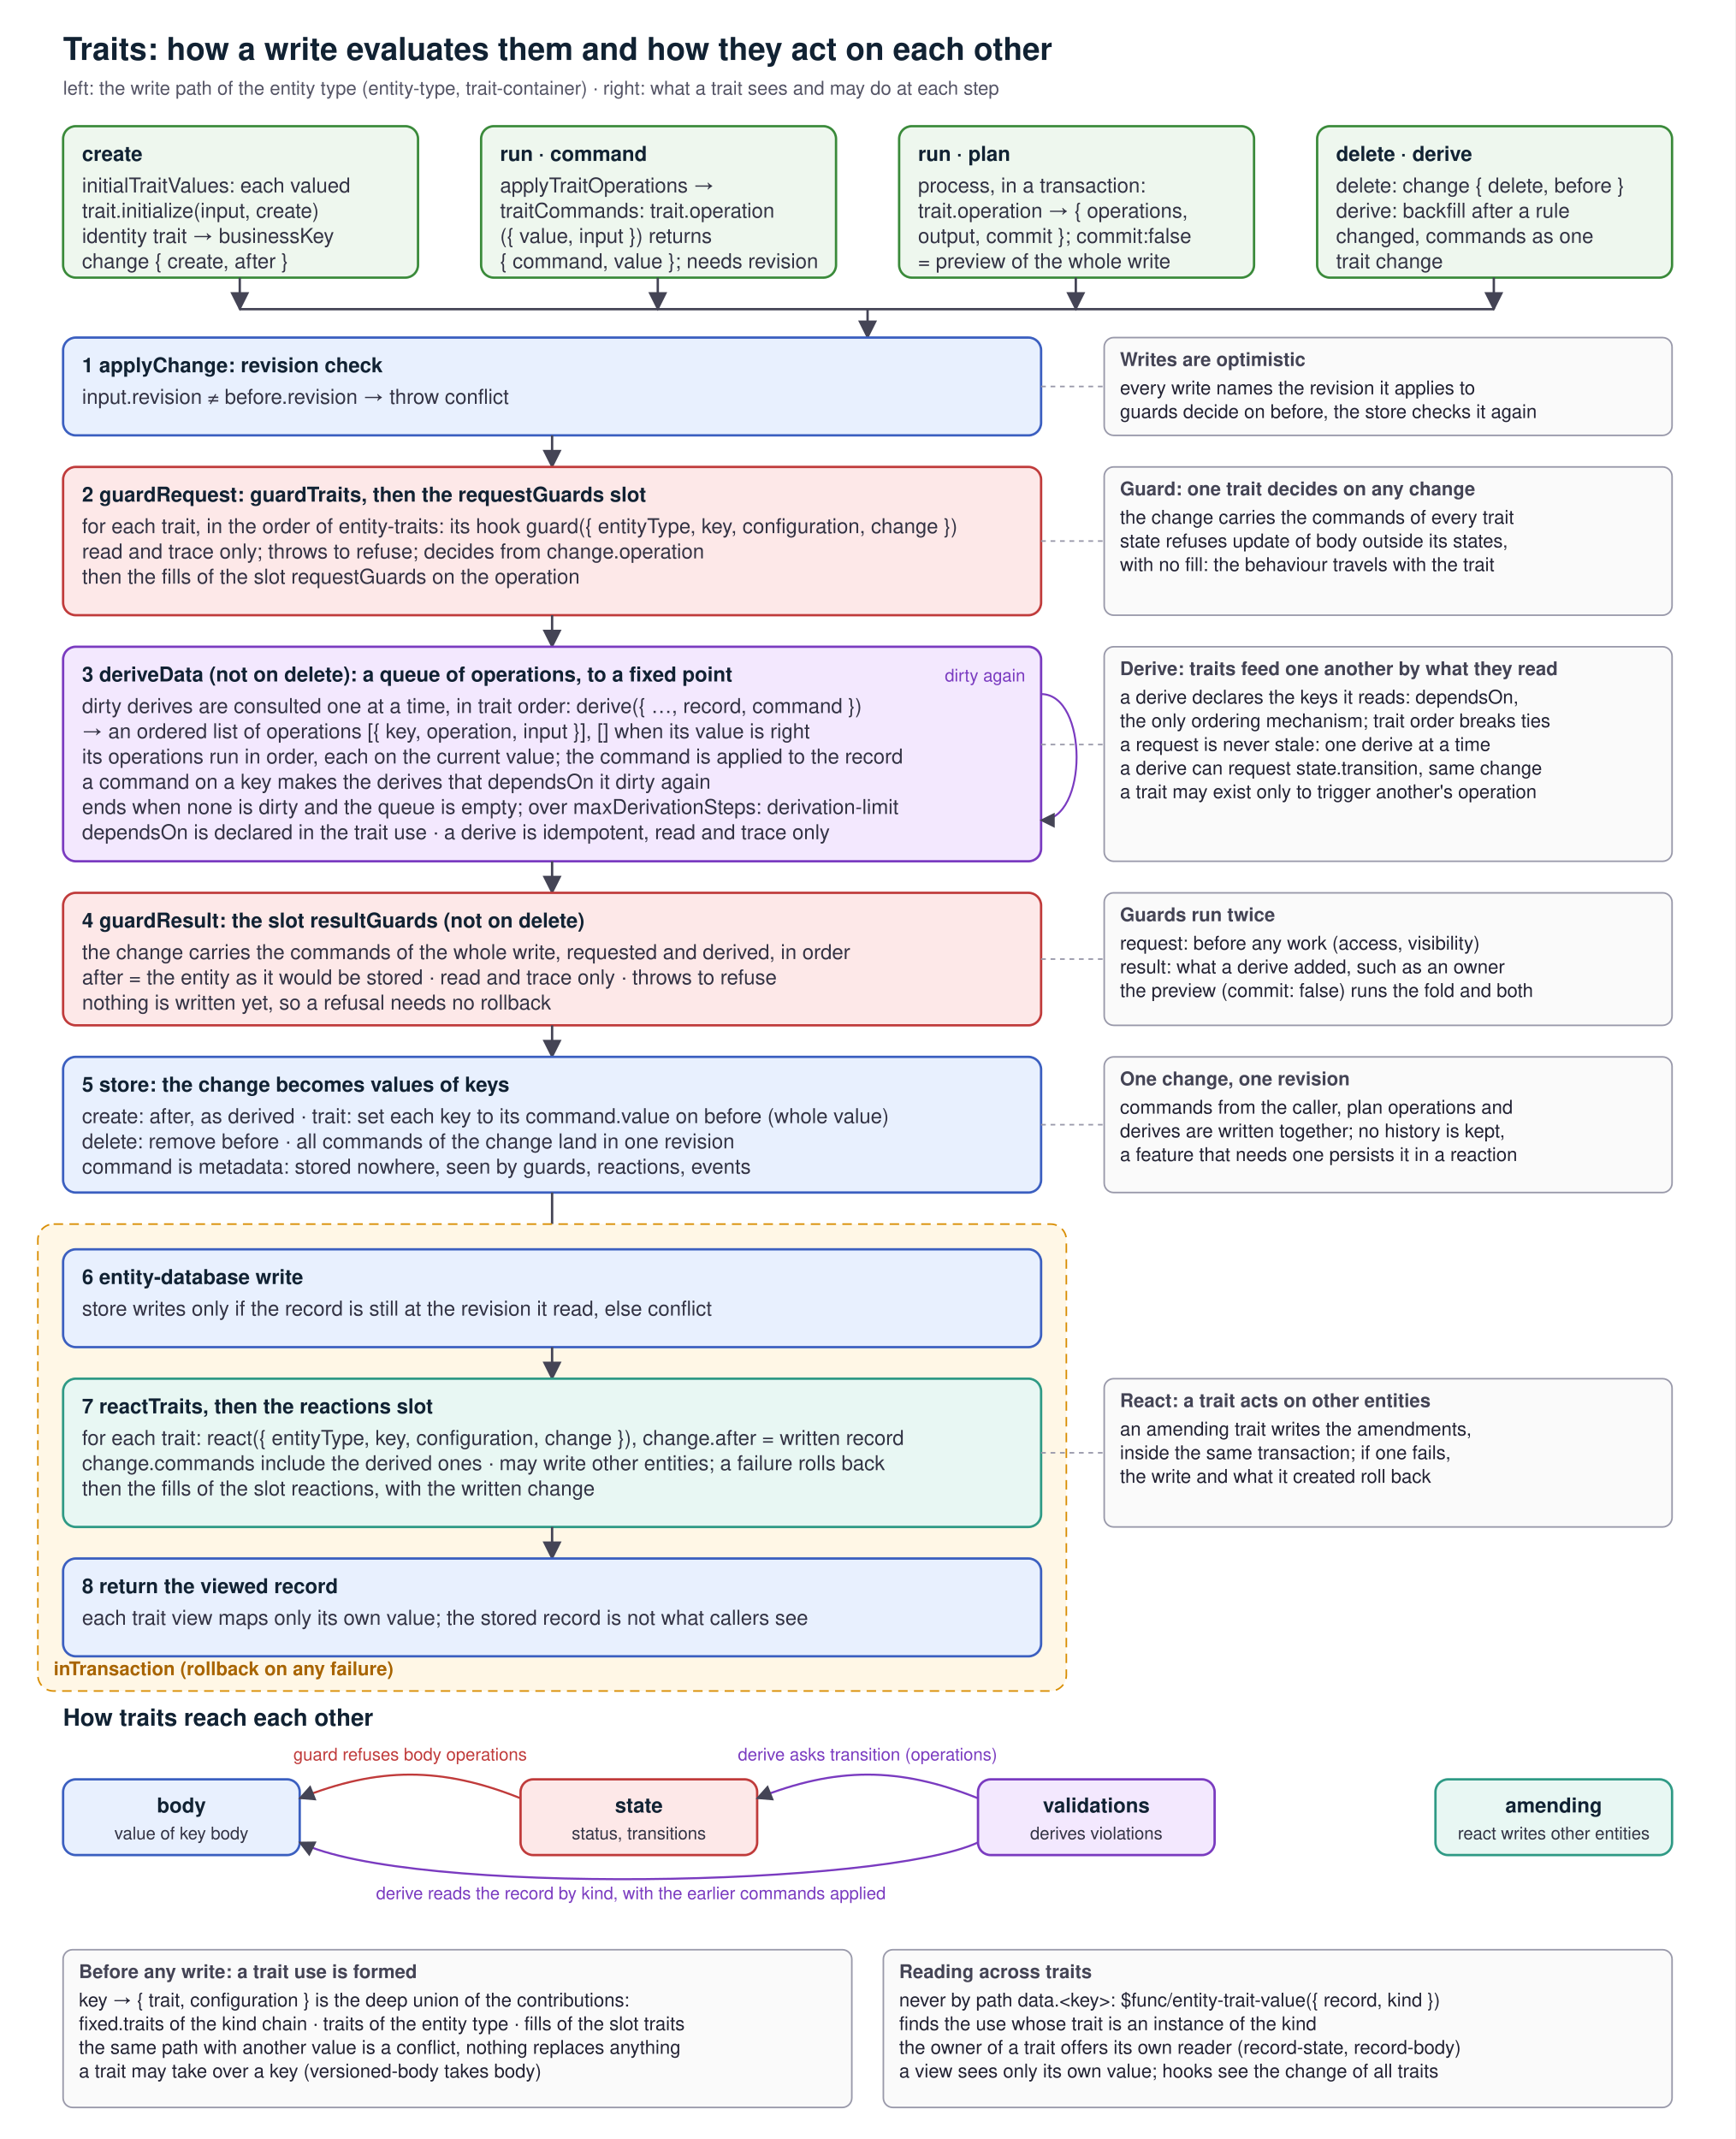
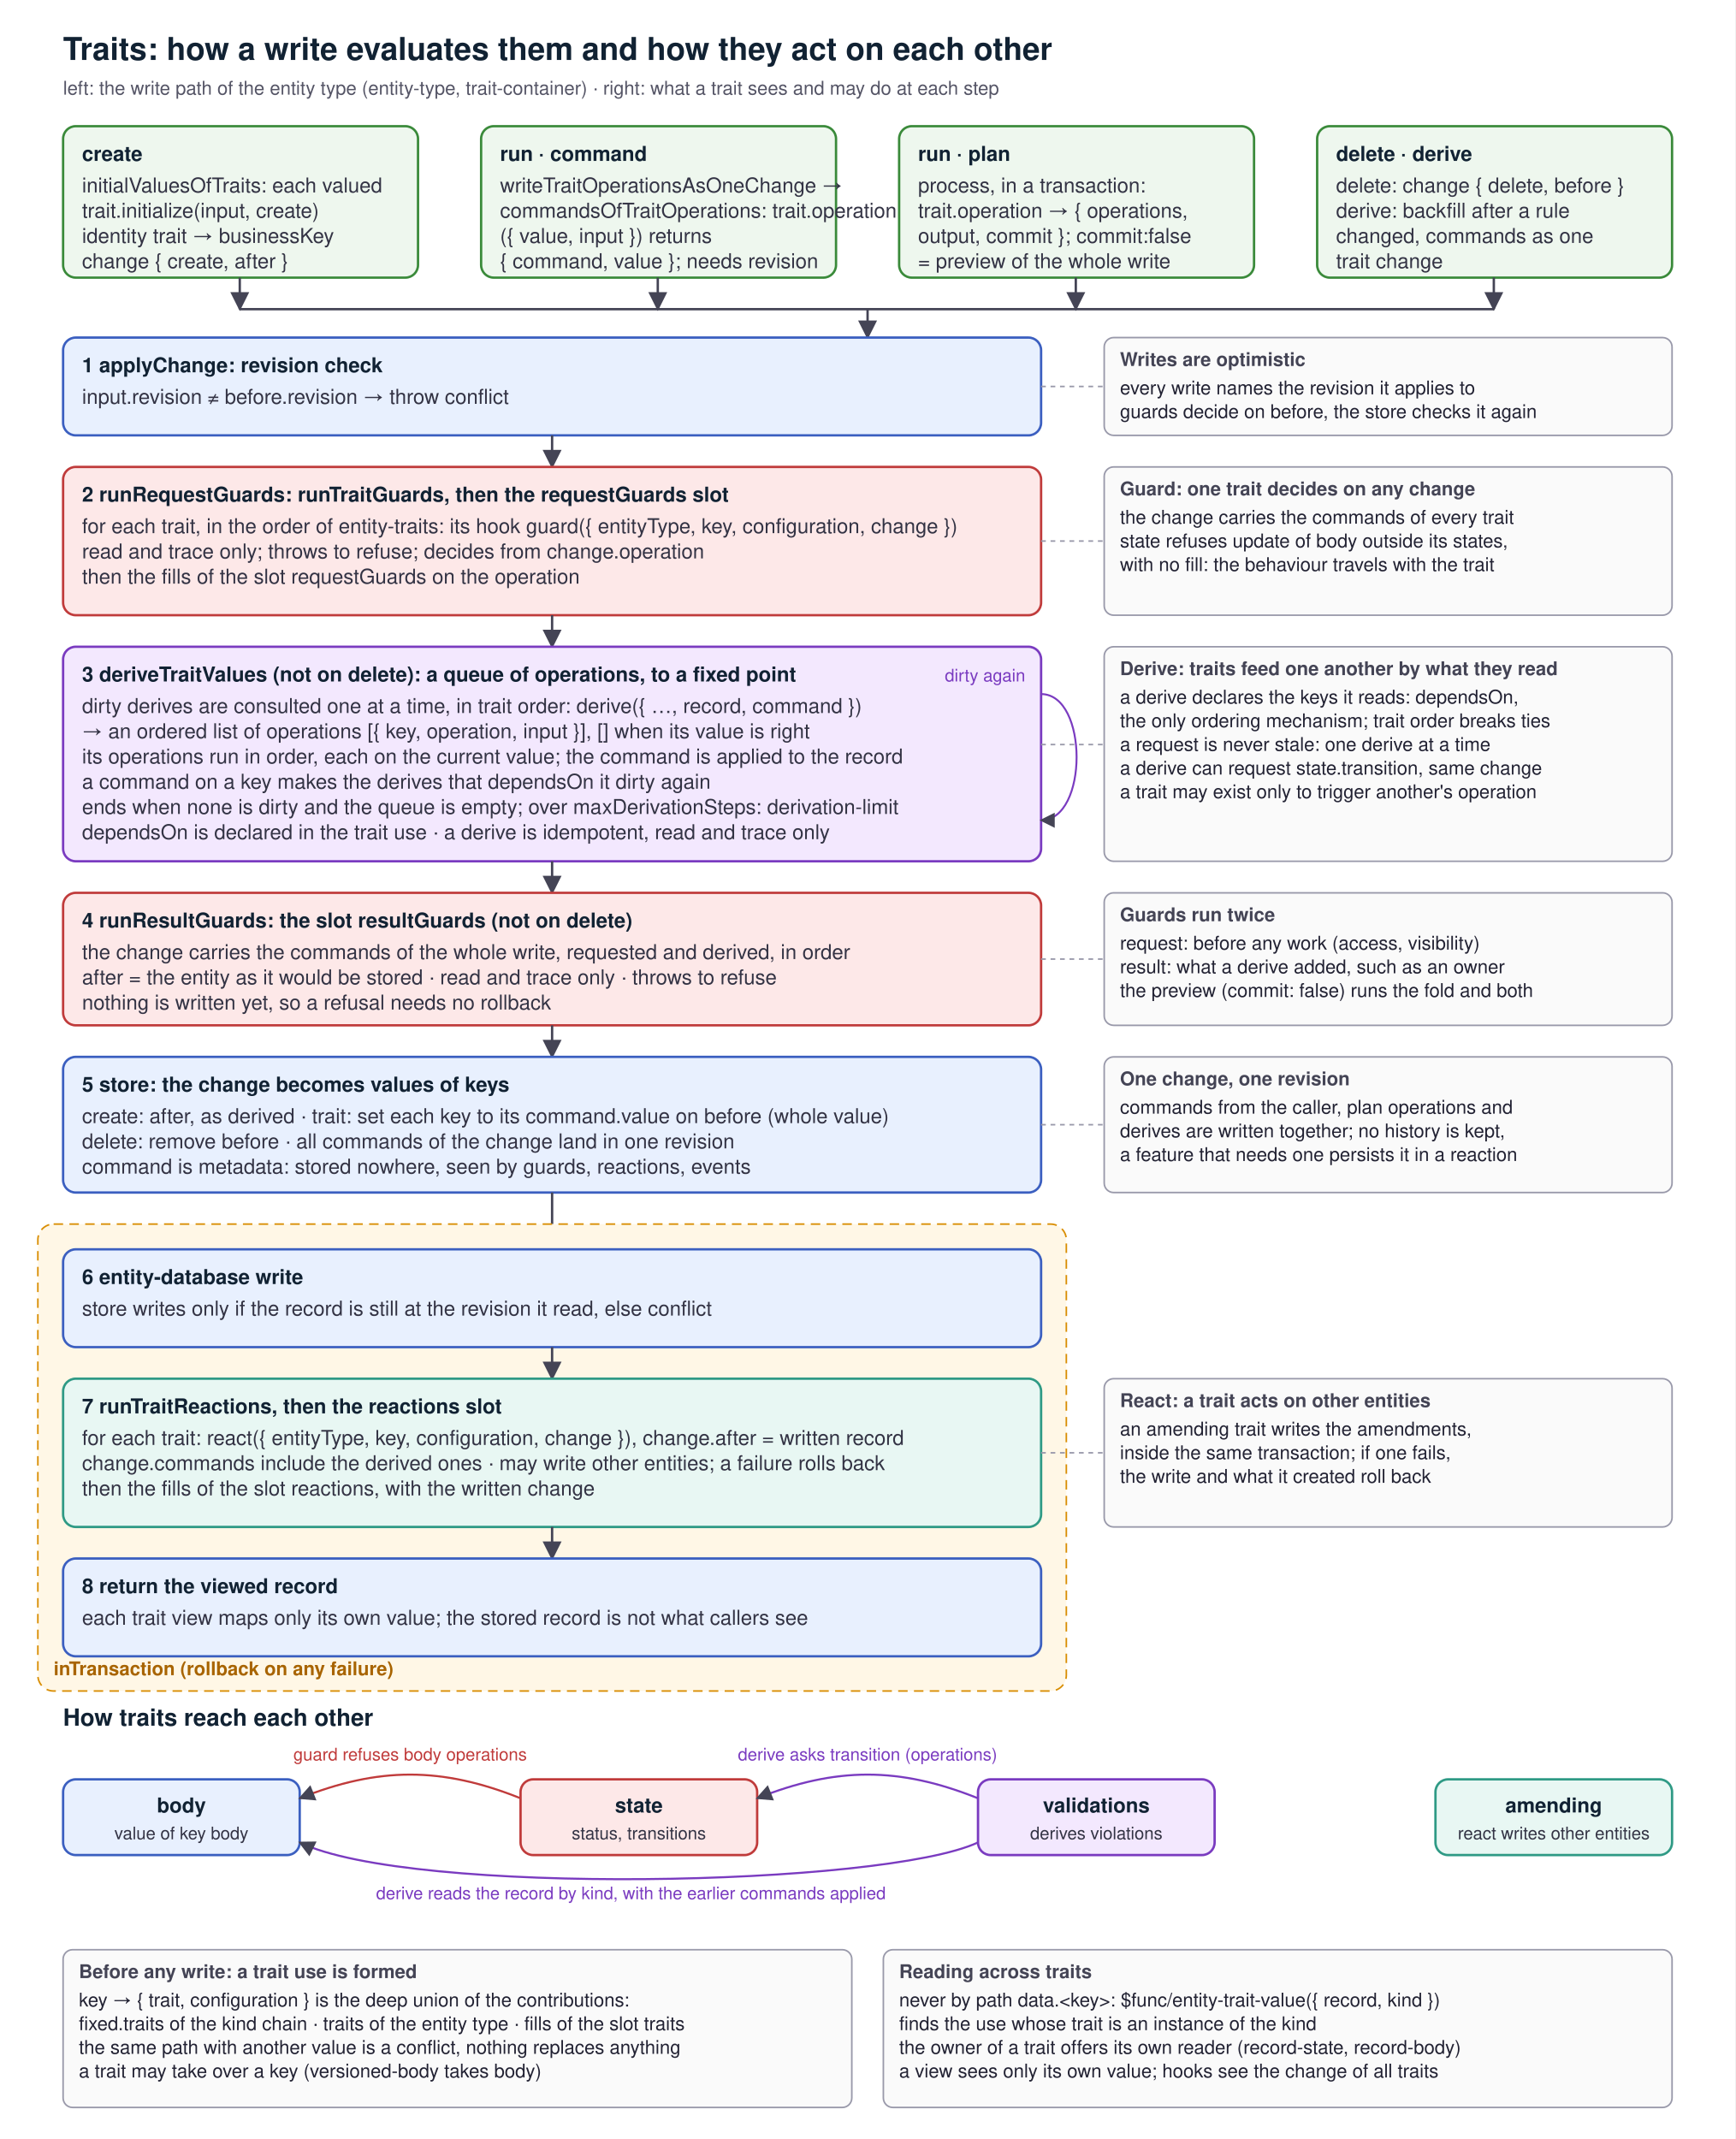
<svg xmlns="http://www.w3.org/2000/svg" viewBox="0 0 1100 1356" font-family="Helvetica, Arial, sans-serif" font-size="13">
  <defs>
    <marker id="a" viewBox="0 0 10 10" refX="9" refY="5" markerWidth="8" markerHeight="8" orient="auto">
      <path d="M0,0 L10,5 L0,10 z" fill="#445" />
    </marker>
  </defs>
  <rect width="100%" height="100%" fill="#fff" />
  <text x="40" y="38" font-size="20" fill="#123" font-weight="bold" text-anchor="start">Traits: how a write evaluates them and how they act on each other</text>
  <text x="40" y="60" font-size="12" fill="#556" font-weight="normal" text-anchor="start">left: the write path of the entity type (entity-type, trait-container) · right: what a trait sees and may do at each step</text>
  <rect x="40" y="80" width="225" height="96" rx="8" fill="#eef7ee" stroke="#3a8a3a" stroke-width="1.5" />
  <text x="52" y="102" font-weight="bold" fill="#123">create</text>
-   <text x="52" y="122" fill="#334">initialTraitValues: each valued</text>
+   <text x="52" y="122" fill="#334">initialValuesOfTraits: each valued</text>
  <text x="52" y="138" fill="#334">trait.initialize(input, create)</text>
  <text x="52" y="154" fill="#334">identity trait → businessKey</text>
  <text x="52" y="170" fill="#334">change { create, after }</text>
  <rect x="305" y="80" width="225" height="96" rx="8" fill="#eef7ee" stroke="#3a8a3a" stroke-width="1.5" />
  <text x="317" y="102" font-weight="bold" fill="#123">run · command</text>
-   <text x="317" y="122" fill="#334">applyTraitOperations →</text>
-   <text x="317" y="138" fill="#334">traitCommands: trait.operation</text>
+   <text x="317" y="122" fill="#334">writeTraitOperationsAsOneChange →</text>
+   <text x="317" y="138" fill="#334">commandsOfTraitOperations: trait.operation</text>
  <text x="317" y="154" fill="#334">({ value, input }) returns</text>
  <text x="317" y="170" fill="#334">{ command, value }; needs revision</text>
  <rect x="570" y="80" width="225" height="96" rx="8" fill="#eef7ee" stroke="#3a8a3a" stroke-width="1.5" />
  <text x="582" y="102" font-weight="bold" fill="#123">run · plan</text>
  <text x="582" y="122" fill="#334">process, in a transaction:</text>
  <text x="582" y="138" fill="#334">trait.operation → { operations,</text>
  <text x="582" y="154" fill="#334">output, commit }; commit:false</text>
  <text x="582" y="170" fill="#334">= preview of the whole write</text>
  <rect x="835" y="80" width="225" height="96" rx="8" fill="#eef7ee" stroke="#3a8a3a" stroke-width="1.5" />
  <text x="847" y="102" font-weight="bold" fill="#123">delete · derive</text>
  <text x="847" y="122" fill="#334">delete: change { delete, before }</text>
  <text x="847" y="138" fill="#334">derive: backfill after a rule</text>
  <text x="847" y="154" fill="#334">changed, commands as one</text>
  <text x="847" y="170" fill="#334">trait change</text>
  <line x1="152" y1="176" x2="152" y2="196" stroke="#445" stroke-width="1.5" marker-end="url(#a)" />
  <line x1="417" y1="176" x2="417" y2="196" stroke="#445" stroke-width="1.5" marker-end="url(#a)" />
  <line x1="682" y1="176" x2="682" y2="196" stroke="#445" stroke-width="1.5" marker-end="url(#a)" />
  <line x1="947" y1="176" x2="947" y2="196" stroke="#445" stroke-width="1.5" marker-end="url(#a)" />
  <line x1="152" y1="196" x2="947" y2="196" stroke="#445" stroke-width="1.5" />
  <line x1="550" y1="196" x2="550" y2="214" stroke="#445" stroke-width="1.5" marker-end="url(#a)" />
  <rect x="40" y="214" width="620" height="62" rx="8" fill="#e8f0fe" stroke="#3b5fc0" stroke-width="1.5" />
  <text x="52" y="236" font-weight="bold" fill="#123">1  applyChange: revision check</text>
  <text x="52" y="256" fill="#334">input.revision ≠ before.revision → throw conflict</text>
  <line x1="350" y1="276" x2="350" y2="296" stroke="#445" stroke-width="1.5" marker-end="url(#a)" />
  <rect x="40" y="296" width="620" height="94" rx="8" fill="#fde8e8" stroke="#c03b3b" stroke-width="1.5" />
-   <text x="52" y="318" font-weight="bold" fill="#123">2  guardRequest: guardTraits, then the requestGuards slot</text>
+   <text x="52" y="318" font-weight="bold" fill="#123">2  runRequestGuards: runTraitGuards, then the requestGuards slot</text>
  <text x="52" y="338" fill="#334">for each trait, in the order of entity-traits: its hook guard({ entityType, key, configuration, change })</text>
  <text x="52" y="354" fill="#334">read and trace only; throws to refuse; decides from change.operation</text>
  <text x="52" y="370" fill="#334">then the fills of the slot requestGuards on the operation</text>
  <line x1="350" y1="390" x2="350" y2="410" stroke="#445" stroke-width="1.5" marker-end="url(#a)" />
  <rect x="40" y="410" width="620" height="136" rx="8" fill="#f3e8fe" stroke="#7a3bc0" stroke-width="1.5" />
-   <text x="52" y="432" font-weight="bold" fill="#123">3  deriveData (not on delete): a queue of operations, to a fixed point</text>
+   <text x="52" y="432" font-weight="bold" fill="#123">3  deriveTraitValues (not on delete): a queue of operations, to a fixed point</text>
  <text x="52" y="452" fill="#334">dirty derives are consulted one at a time, in trait order: derive({ …, record, command })</text>
  <text x="52" y="468" fill="#334">→ an ordered list of operations [{ key, operation, input }], [] when its value is right</text>
  <text x="52" y="484" fill="#334">its operations run in order, each on the current value; the command is applied to the record</text>
  <text x="52" y="500" fill="#334">a command on a key makes the derives that dependsOn it dirty again</text>
  <text x="52" y="516" fill="#334">ends when none is dirty and the queue is empty; over maxDerivationSteps: derivation-limit</text>
  <text x="52" y="532" fill="#334">dependsOn is declared in the trait use · a derive is idempotent, read and trace only</text>
  <path d="M660,440 C690,440 690,520 660,520" fill="none" stroke="#7a3bc0" stroke-width="1.2" marker-end="url(#a)" />
  <text x="650" y="432" font-size="11" fill="#7a3bc0" font-weight="normal" text-anchor="end">dirty again</text>
  <line x1="350" y1="546" x2="350" y2="566" stroke="#445" stroke-width="1.5" marker-end="url(#a)" />
  <rect x="40" y="566" width="620" height="84" rx="8" fill="#fde8e8" stroke="#c03b3b" stroke-width="1.5" />
-   <text x="52" y="588" font-weight="bold" fill="#123">4  guardResult: the slot resultGuards (not on delete)</text>
+   <text x="52" y="588" font-weight="bold" fill="#123">4  runResultGuards: the slot resultGuards (not on delete)</text>
  <text x="52" y="608" fill="#334">the change carries the commands of the whole write, requested and derived, in order</text>
  <text x="52" y="624" fill="#334">after = the entity as it would be stored · read and trace only · throws to refuse</text>
  <text x="52" y="640" fill="#334">nothing is written yet, so a refusal needs no rollback</text>
  <line x1="350" y1="650" x2="350" y2="670" stroke="#445" stroke-width="1.5" marker-end="url(#a)" />
  <rect x="40" y="670" width="620" height="86" rx="8" fill="#e8f0fe" stroke="#3b5fc0" stroke-width="1.5" />
  <text x="52" y="692" font-weight="bold" fill="#123">5  store: the change becomes values of keys</text>
  <text x="52" y="712" fill="#334">create: after, as derived · trait: set each key to its command.value on before (whole value)</text>
  <text x="52" y="728" fill="#334">delete: remove before · all commands of the change land in one revision</text>
  <text x="52" y="744" fill="#334">command is metadata: stored nowhere, seen by guards, reactions, events</text>
  <line x1="350" y1="756" x2="350" y2="776" stroke="#445" stroke-width="1.5" />
  <line x1="350" y1="776" x2="350" y2="792" stroke="#445" stroke-width="1.5" marker-end="url(#a)" />
  <rect x="24" y="776" width="652" height="296" rx="10" fill="#fff7e6" stroke="#d98e04" stroke-dasharray="6 4" />
  <text x="34" y="1062" font-size="12" fill="#a86400" font-weight="bold" text-anchor="start">inTransaction (rollback on any failure)</text>
  <rect x="40" y="792" width="620" height="62" rx="8" fill="#e8f0fe" stroke="#3b5fc0" stroke-width="1.5" />
  <text x="52" y="814" font-weight="bold" fill="#123">6  entity-database write</text>
  <text x="52" y="834" fill="#334">store writes only if the record is still at the revision it read, else conflict</text>
  <line x1="350" y1="854" x2="350" y2="874" stroke="#445" stroke-width="1.5" marker-end="url(#a)" />
  <rect x="40" y="874" width="620" height="94" rx="8" fill="#e8f7f3" stroke="#2f9a85" stroke-width="1.5" />
-   <text x="52" y="896" font-weight="bold" fill="#123">7  reactTraits, then the reactions slot</text>
+   <text x="52" y="896" font-weight="bold" fill="#123">7  runTraitReactions, then the reactions slot</text>
  <text x="52" y="916" fill="#334">for each trait: react({ entityType, key, configuration, change }), change.after = written record</text>
  <text x="52" y="932" fill="#334">change.commands include the derived ones · may write other entities; a failure rolls back</text>
  <text x="52" y="948" fill="#334">then the fills of the slot reactions, with the written change</text>
  <line x1="350" y1="968" x2="350" y2="988" stroke="#445" stroke-width="1.5" marker-end="url(#a)" />
  <rect x="40" y="988" width="620" height="62" rx="8" fill="#e8f0fe" stroke="#3b5fc0" stroke-width="1.5" />
  <text x="52" y="1010" font-weight="bold" fill="#123">8  return the viewed record</text>
  <text x="52" y="1030" fill="#334">each trait view maps only its own value; the stored record is not what callers see</text>
  <rect x="700" y="214" width="360" height="62" rx="6" fill="#fafafa" stroke="#99a" />
  <text x="710" y="232" font-weight="bold" fill="#445" font-size="12">Writes are optimistic</text>
  <text x="710" y="250" fill="#223" font-size="12">every write names the revision it applies to</text>
  <text x="710" y="265" fill="#223" font-size="12">guards decide on before, the store checks it again</text>
  <line x1="660" y1="245" x2="700" y2="245" stroke="#99a" stroke-dasharray="3 3" />
  <rect x="700" y="296" width="360" height="94" rx="6" fill="#fafafa" stroke="#99a" />
  <text x="710" y="314" font-weight="bold" fill="#445" font-size="12">Guard: one trait decides on any change</text>
  <text x="710" y="332" fill="#223" font-size="12">the change carries the commands of every trait</text>
  <text x="710" y="347" fill="#223" font-size="12">state refuses update of body outside its states,</text>
  <text x="710" y="362" fill="#223" font-size="12">with no fill: the behaviour travels with the trait</text>
  <line x1="660" y1="343" x2="700" y2="343" stroke="#99a" stroke-dasharray="3 3" />
  <rect x="700" y="410" width="360" height="136" rx="6" fill="#fafafa" stroke="#99a" />
  <text x="710" y="428" font-weight="bold" fill="#445" font-size="12">Derive: traits feed one another by what they read</text>
  <text x="710" y="446" fill="#223" font-size="12">a derive declares the keys it reads: dependsOn,</text>
  <text x="710" y="461" fill="#223" font-size="12">the only ordering mechanism; trait order breaks ties</text>
  <text x="710" y="476" fill="#223" font-size="12">a request is never stale: one derive at a time</text>
  <text x="710" y="491" fill="#223" font-size="12">a derive can request state.transition, same change</text>
  <text x="710" y="506" fill="#223" font-size="12">a trait may exist only to trigger another's operation</text>
  <line x1="660" y1="472" x2="700" y2="472" stroke="#99a" stroke-dasharray="3 3" />
  <rect x="700" y="566" width="360" height="84" rx="6" fill="#fafafa" stroke="#99a" />
  <text x="710" y="584" font-weight="bold" fill="#445" font-size="12">Guards run twice</text>
  <text x="710" y="602" fill="#223" font-size="12">request: before any work (access, visibility)</text>
  <text x="710" y="617" fill="#223" font-size="12">result: what a derive added, such as an owner</text>
  <text x="710" y="632" fill="#223" font-size="12">the preview (commit: false) runs the fold and both</text>
  <line x1="660" y1="608" x2="700" y2="608" stroke="#99a" stroke-dasharray="3 3" />
  <rect x="700" y="670" width="360" height="86" rx="6" fill="#fafafa" stroke="#99a" />
  <text x="710" y="688" font-weight="bold" fill="#445" font-size="12">One change, one revision</text>
  <text x="710" y="706" fill="#223" font-size="12">commands from the caller, plan operations and</text>
  <text x="710" y="721" fill="#223" font-size="12">derives are written together; no history is kept,</text>
  <text x="710" y="736" fill="#223" font-size="12">a feature that needs one persists it in a reaction</text>
  <line x1="660" y1="713" x2="700" y2="713" stroke="#99a" stroke-dasharray="3 3" />
  <rect x="700" y="874" width="360" height="94" rx="6" fill="#fafafa" stroke="#99a" />
  <text x="710" y="892" font-weight="bold" fill="#445" font-size="12">React: a trait acts on other entities</text>
  <text x="710" y="910" fill="#223" font-size="12">an amending trait writes the amendments,</text>
  <text x="710" y="925" fill="#223" font-size="12">inside the same transaction; if one fails,</text>
  <text x="710" y="940" fill="#223" font-size="12">the write and what it created roll back</text>
  <line x1="660" y1="921" x2="700" y2="921" stroke="#99a" stroke-dasharray="3 3" />
  <text x="40" y="1094" font-size="15" fill="#123" font-weight="bold" text-anchor="start">How traits reach each other</text>
  <rect x="40" y="1128" width="150" height="48" rx="8" fill="#e8f0fe" stroke="#3b5fc0" stroke-width="1.5" />
  <text x="115" y="1149" font-size="13" fill="#123" font-weight="bold" text-anchor="middle">body</text>
  <text x="115" y="1166" font-size="11" fill="#334" font-weight="normal" text-anchor="middle">value of key body</text>
  <rect x="330" y="1128" width="150" height="48" rx="8" fill="#fde8e8" stroke="#c03b3b" stroke-width="1.5" />
  <text x="405" y="1149" font-size="13" fill="#123" font-weight="bold" text-anchor="middle">state</text>
  <text x="405" y="1166" font-size="11" fill="#334" font-weight="normal" text-anchor="middle">status, transitions</text>
  <rect x="620" y="1128" width="150" height="48" rx="8" fill="#f3e8fe" stroke="#7a3bc0" stroke-width="1.5" />
  <text x="695" y="1149" font-size="13" fill="#123" font-weight="bold" text-anchor="middle">validations</text>
  <text x="695" y="1166" font-size="11" fill="#334" font-weight="normal" text-anchor="middle">derives violations</text>
  <rect x="910" y="1128" width="150" height="48" rx="8" fill="#e8f7f3" stroke="#2f9a85" stroke-width="1.5" />
  <text x="985" y="1149" font-size="13" fill="#123" font-weight="bold" text-anchor="middle">amending</text>
  <text x="985" y="1166" font-size="11" fill="#334" font-weight="normal" text-anchor="middle">react writes other entities</text>
  <path d="M330,1140 C280,1120 240,1120 190,1140" fill="none" stroke="#c03b3b" stroke-width="1.3" marker-end="url(#a)" />
  <text x="260" y="1116" font-size="11" fill="#c03b3b" font-weight="normal" text-anchor="middle">guard refuses body operations</text>
  <path d="M620,1140 C570,1120 530,1120 480,1140" fill="none" stroke="#7a3bc0" stroke-width="1.3" marker-end="url(#a)" />
  <text x="550" y="1116" font-size="11" fill="#7a3bc0" font-weight="normal" text-anchor="middle">derive asks transition (operations)</text>
  <path d="M620,1168 C560,1196 260,1202 190,1168" fill="none" stroke="#7a3bc0" stroke-width="1.3" marker-end="url(#a)" />
  <text x="400" y="1204" font-size="11" fill="#7a3bc0" font-weight="normal" text-anchor="middle">derive reads the record by kind, with the earlier commands applied</text>
  <rect x="40" y="1236" width="500" height="100" rx="6" fill="#fafafa" stroke="#99a" />
  <text x="50" y="1254" font-weight="bold" fill="#445" font-size="12">Before any write: a trait use is formed</text>
  <text x="50" y="1272" fill="#223" font-size="12">key → { trait, configuration } is the deep union of the contributions:</text>
  <text x="50" y="1287" fill="#223" font-size="12">fixed.traits of the kind chain · traits of the entity type · fills of the slot traits</text>
  <text x="50" y="1302" fill="#223" font-size="12">the same path with another value is a conflict, nothing replaces anything</text>
  <text x="50" y="1317" fill="#223" font-size="12">a trait may take over a key (versioned-body takes body)</text>
  <rect x="560" y="1236" width="500" height="100" rx="6" fill="#fafafa" stroke="#99a" />
  <text x="570" y="1254" font-weight="bold" fill="#445" font-size="12">Reading across traits</text>
  <text x="570" y="1272" fill="#223" font-size="12">never by path data.&lt;key&gt;: $func/entity-trait-value({ record, kind })</text>
  <text x="570" y="1287" fill="#223" font-size="12">finds the use whose trait is an instance of the kind</text>
  <text x="570" y="1302" fill="#223" font-size="12">the owner of a trait offers its own reader (record-state, record-body)</text>
  <text x="570" y="1317" fill="#223" font-size="12">a view sees only its own value; hooks see the change of all traits</text>
</svg>
